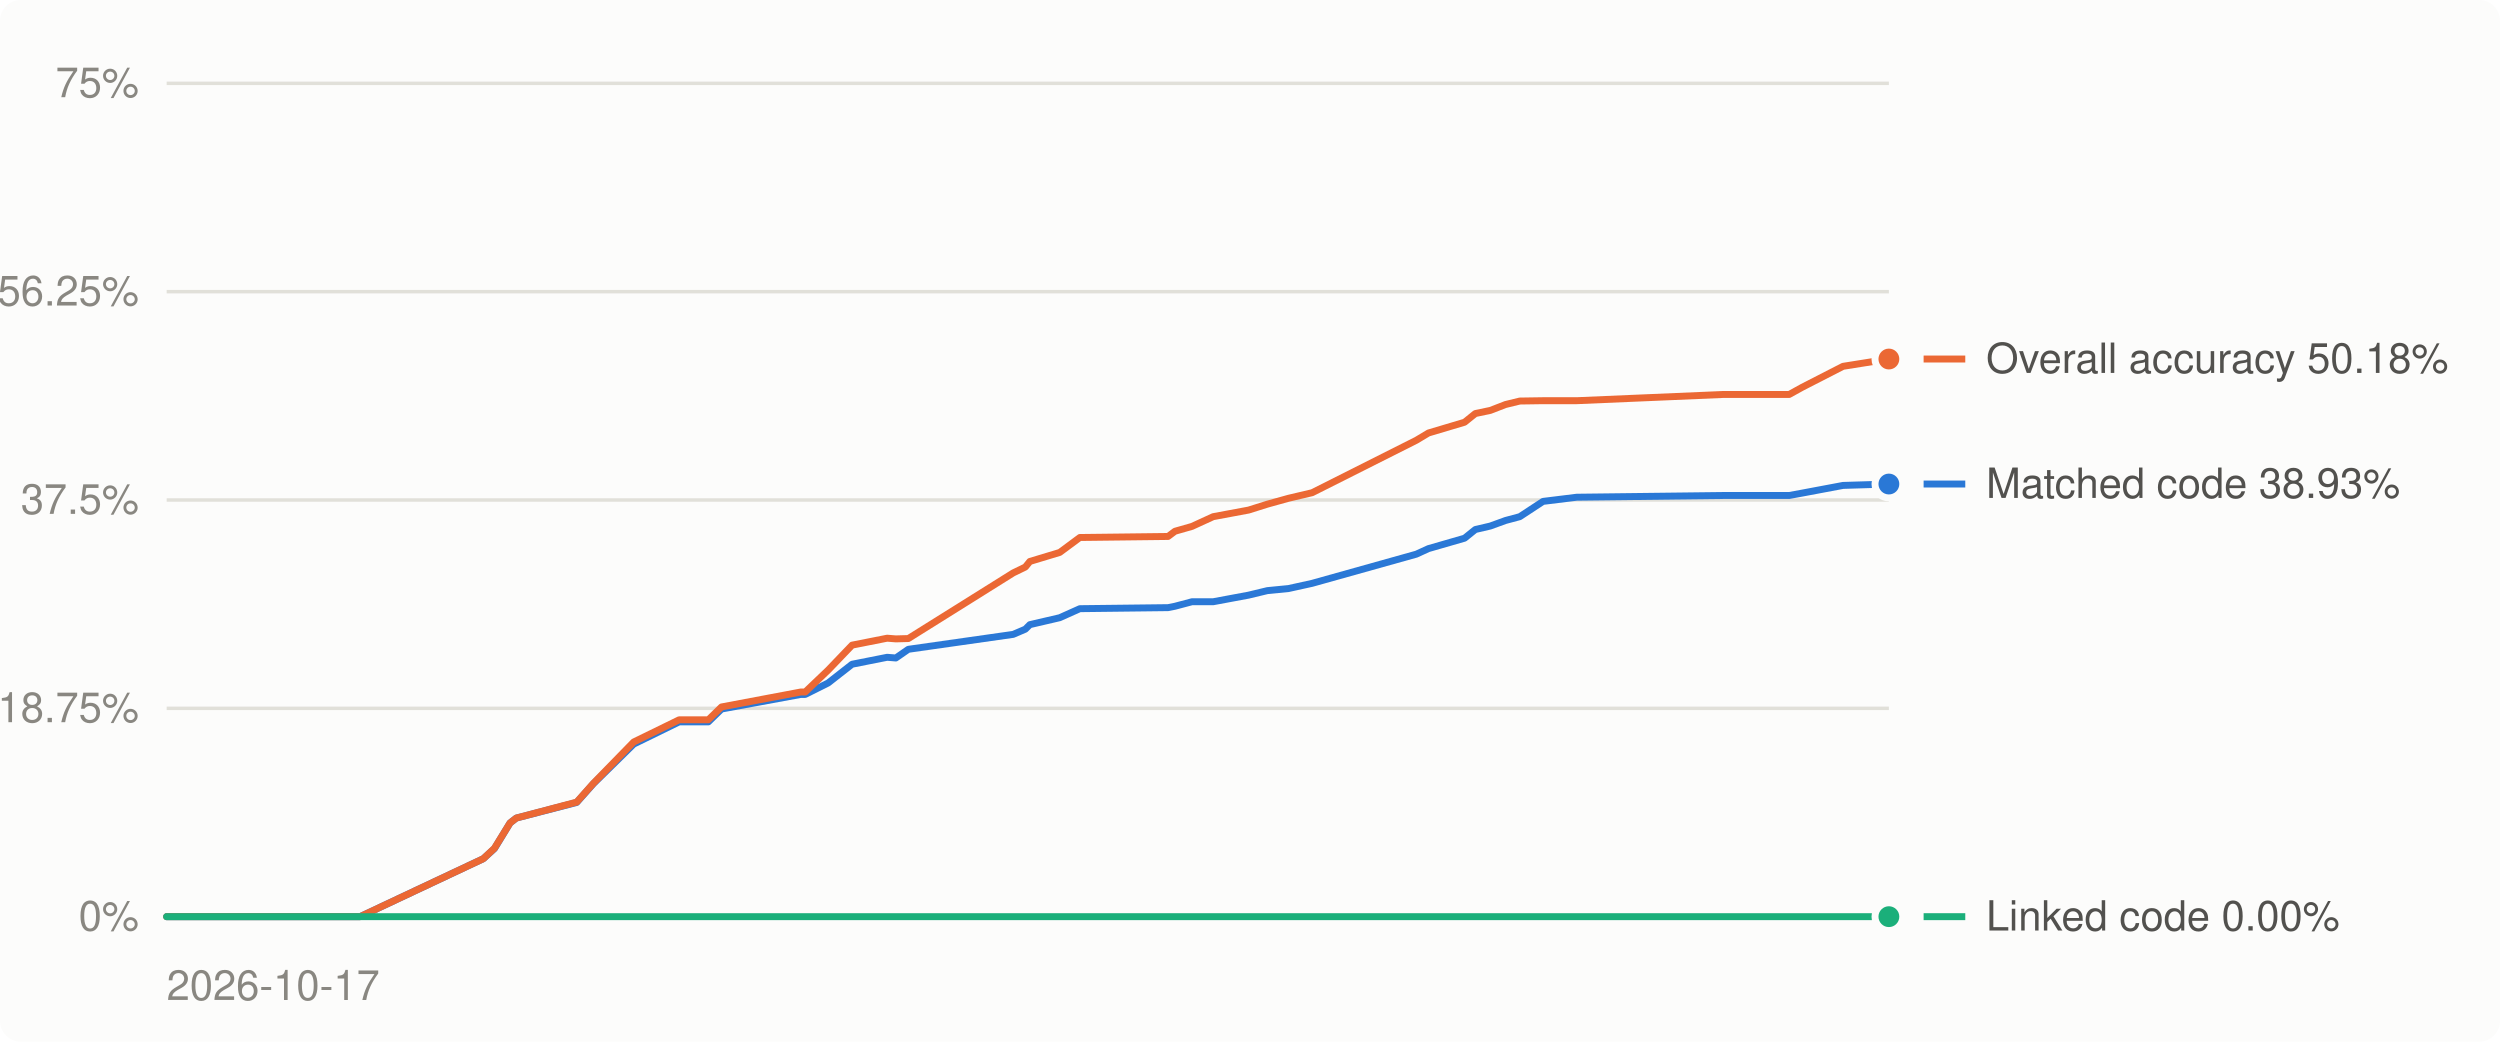
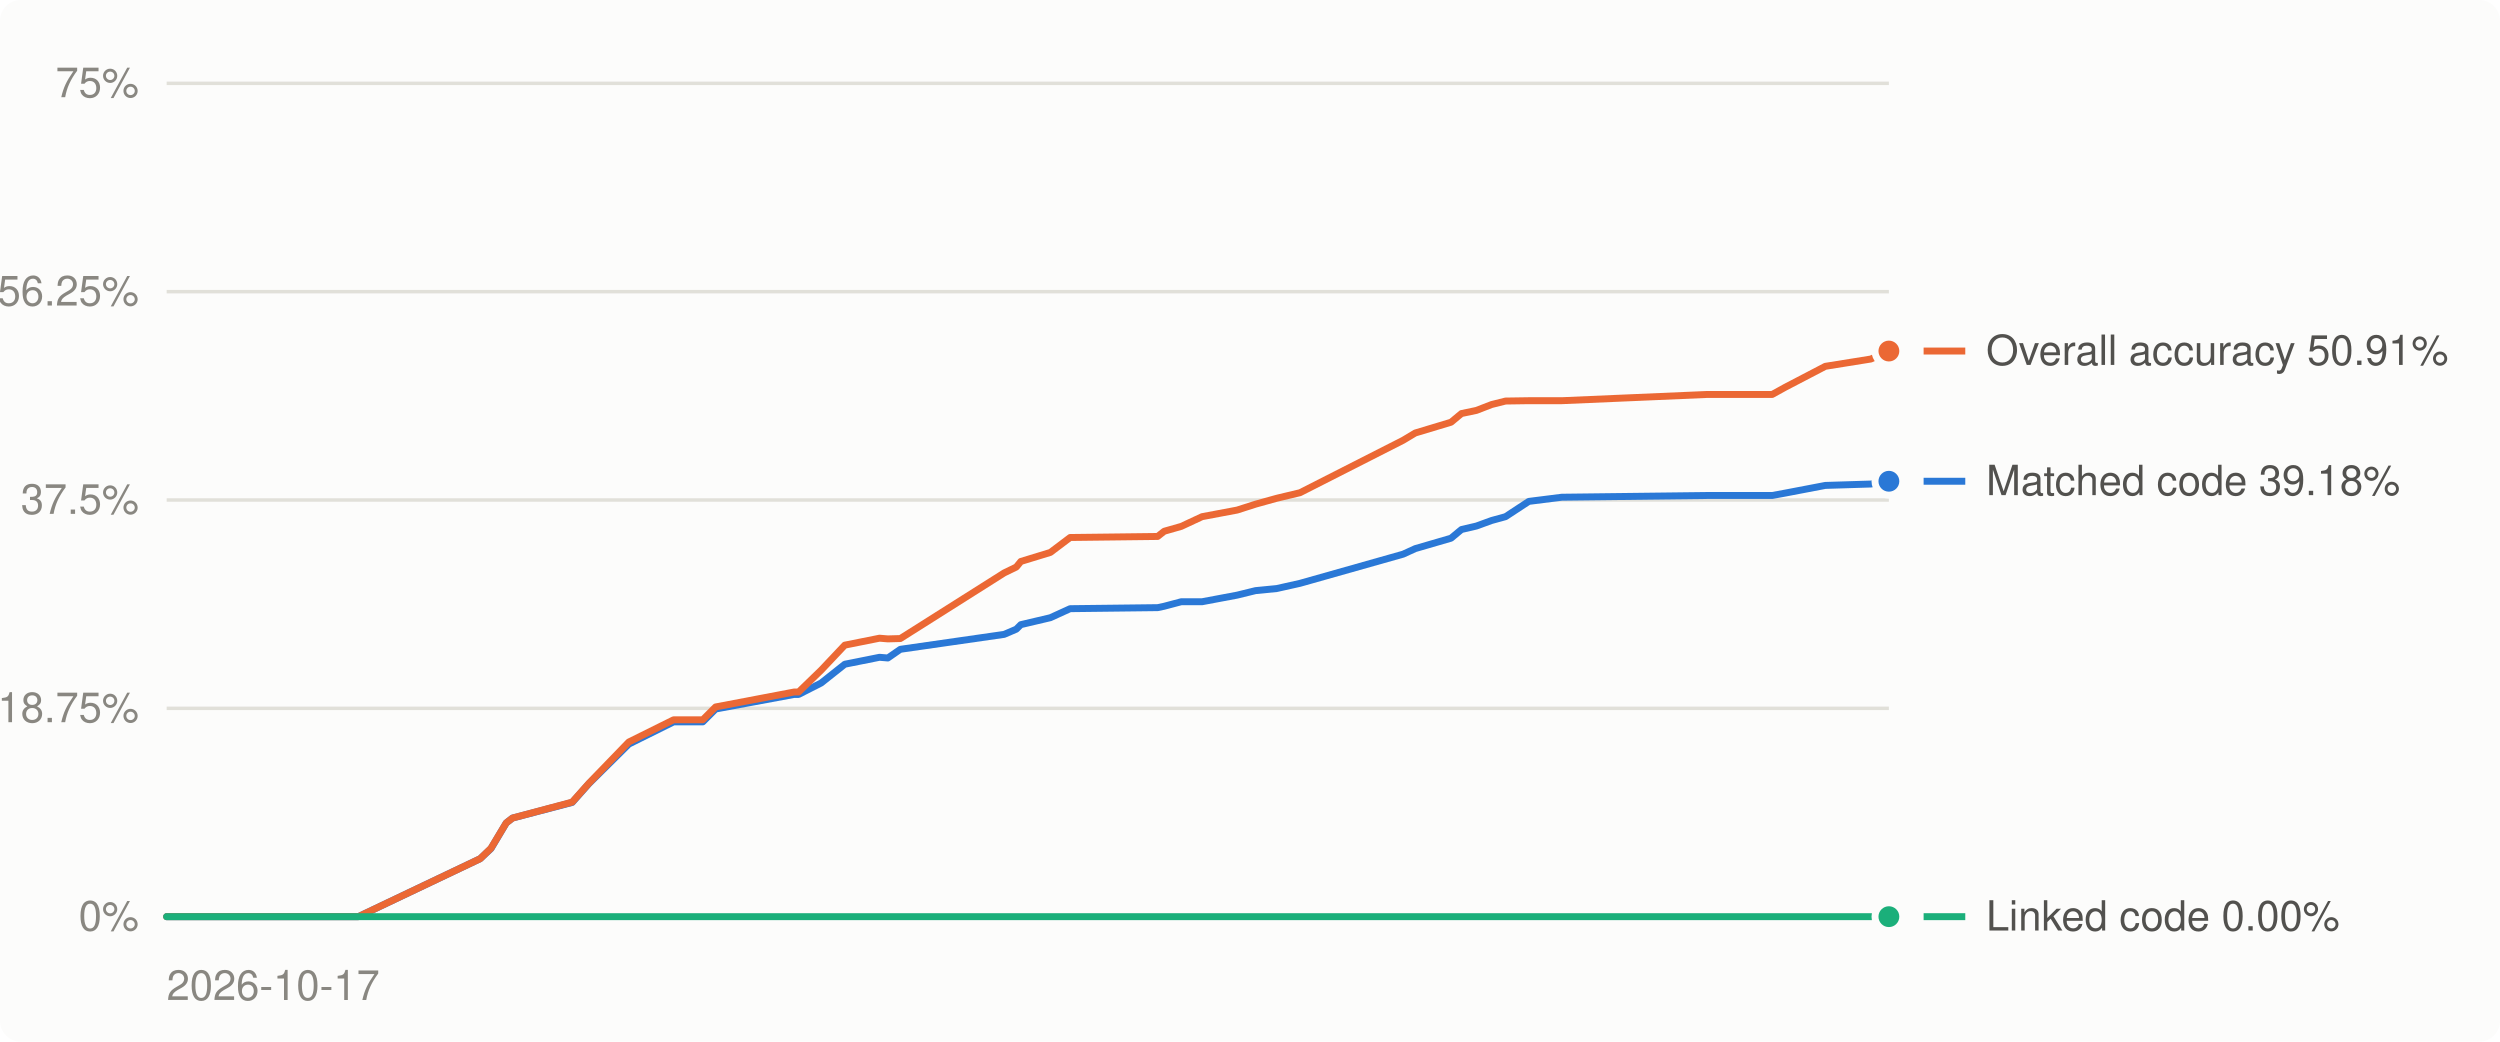
<svg xmlns="http://www.w3.org/2000/svg" viewBox="0 0 720 300" width="720" height="300" role="img" aria-label="Decompilation progress over time">
  <style>
.bg{fill:#fcfcfb}.grid{stroke:#e1e0d9}.muted{fill:#898781}.lbl{fill:#52514e}.ln0{stroke:#2a78d6}.dot0{fill:#2a78d6;stroke:#fcfcfb}.ln1{stroke:#eb6834}.dot1{fill:#eb6834;stroke:#fcfcfb}.ln2{stroke:#1baf7a}.dot2{fill:#1baf7a;stroke:#fcfcfb}
@media (prefers-color-scheme: dark){.bg{fill:#1a1a19}.grid{stroke:#2c2c2a}.muted{fill:#898781}.lbl{fill:#c3c2b7}.ln0{stroke:#3987e5}.dot0{fill:#3987e5;stroke:#1a1a19}.ln1{stroke:#d95926}.dot1{fill:#d95926;stroke:#1a1a19}.ln2{stroke:#199e70}.dot2{fill:#199e70;stroke:#1a1a19}}
text{font:12px -apple-system,BlinkMacSystemFont,'Segoe UI',Helvetica,Arial,sans-serif}
</style>
  <rect class="bg" width="720" height="300" rx="6" />
  <line x1="48" x2="544" y1="264.0" y2="264.0" class="grid" stroke-width="1" />
  <text x="40" y="268.0" class="muted" text-anchor="end">0%</text>
  <line x1="48" x2="544" y1="204.0" y2="204.0" class="grid" stroke-width="1" />
  <text x="40" y="208.0" class="muted" text-anchor="end">18.75%</text>
  <line x1="48" x2="544" y1="144.0" y2="144.0" class="grid" stroke-width="1" />
  <text x="40" y="148.0" class="muted" text-anchor="end">37.5%</text>
  <line x1="48" x2="544" y1="84.0" y2="84.0" class="grid" stroke-width="1" />
  <text x="40" y="88.0" class="muted" text-anchor="end">56.25%</text>
  <line x1="48" x2="544" y1="24.0" y2="24.0" class="grid" stroke-width="1" />
  <text x="40" y="28.0" class="muted" text-anchor="end">75%</text>
  <text class="muted" x="48.0" y="288" text-anchor="start">2026-10-17</text>
-   <polyline points="48.0,264.0 103.7,264.0 139.2,247.3 142.4,244.4 146.9,237.0 148.7,235.6 166.1,231.1 170.9,225.7 182.5,214.3 195.6,207.9 204.0,207.9 207.8,204.2 230.6,200.0 231.9,200.0 238.5,196.7 245.4,191.3 255.5,189.3 258.0,189.5 261.6,187.0 291.8,182.7 295.3,181.2 296.6,179.9 305.2,177.9 311.0,175.3 336.4,175.0 338.4,174.6 343.3,173.3 349.4,173.3 359.6,171.4 365.0,170.1 371.1,169.5 377.9,168.0 407.9,159.6 411.4,158.0 421.8,155.0 424.9,152.5 429.2,151.5 433.6,149.9 437.7,148.8 444.4,144.4 454.1,143.2 496.4,142.7 515.3,142.7 519.1,142.0 530.8,139.8 544.0,139.4" fill="none" class="ln0" stroke-width="2" stroke-linejoin="round" stroke-linecap="round" />
-   <polyline points="48.0,264.0 103.7,264.0 139.2,247.3 142.4,244.3 146.9,237.0 148.7,235.6 166.1,231.0 170.9,225.6 182.5,213.7 195.6,207.3 204.0,207.3 207.8,203.6 230.6,199.3 231.9,199.3 238.5,193.0 245.4,185.8 255.5,183.8 258.0,184.0 261.6,183.9 291.8,165.0 295.3,163.3 296.6,161.7 305.2,159.1 311.0,154.8 336.4,154.5 338.4,153.0 343.3,151.6 349.4,148.8 359.6,146.9 365.0,145.2 371.1,143.5 377.9,141.9 407.9,126.8 411.4,124.7 421.8,121.6 424.9,119.1 429.2,118.2 433.6,116.5 437.7,115.5 444.4,115.4 454.1,115.4 496.4,113.6 515.3,113.6 519.1,111.5 530.8,105.5 544.0,103.4" fill="none" class="ln1" stroke-width="2" stroke-linejoin="round" stroke-linecap="round" />
-   <polyline points="48.0,264.0 103.7,264.0 139.2,264.0 142.4,264.0 146.9,264.0 148.7,264.0 166.1,264.0 170.9,264.0 182.5,264.0 195.6,264.0 204.0,264.0 207.8,264.0 230.6,264.0 231.9,264.0 238.5,264.0 245.4,264.0 255.5,264.0 258.0,264.0 261.6,264.0 291.8,264.0 295.3,264.0 296.6,264.0 305.2,264.0 311.0,264.0 336.4,264.0 338.4,264.0 343.3,264.0 349.4,264.0 359.6,264.0 365.0,264.0 371.1,264.0 377.9,264.0 407.9,264.0 411.4,264.0 421.8,264.0 424.9,264.0 429.2,264.0 433.6,264.0 437.7,264.0 444.4,264.0 454.1,264.0 496.4,264.0 515.3,264.0 519.1,264.0 530.8,264.0 544.0,264.0" fill="none" class="ln2" stroke-width="2" stroke-linejoin="round" stroke-linecap="round" />
-   <circle cx="544.0" cy="139.4" r="4" class="dot0" stroke-width="2" />
-   <circle cx="544.0" cy="103.4" r="4" class="dot1" stroke-width="2" />
+   <polyline points="48.0,264.0 103.2,264.0 138.3,247.3 141.4,244.4 145.8,237.0 147.6,235.6 164.8,231.1 169.6,225.7 181.1,214.3 194.0,207.9 202.4,207.9 206.1,204.2 228.7,200.0 230.0,200.0 236.5,196.7 243.3,191.3 253.3,189.3 255.7,189.5 259.3,187.0 289.2,182.7 292.7,181.2 294.0,179.9 302.5,177.9 308.2,175.3 333.4,175.0 335.3,174.6 340.2,173.3 346.2,173.3 356.3,171.4 361.6,170.1 367.7,169.5 374.4,168.0 404.1,159.6 407.6,158.0 417.9,155.0 420.9,152.5 425.2,151.5 429.6,149.9 433.6,148.8 440.3,144.4 449.8,143.2 491.7,142.7 510.4,142.7 514.2,142.0 525.7,139.8 538.8,139.4 544.0,138.6" fill="none" class="ln0" stroke-width="2" stroke-linejoin="round" stroke-linecap="round" />
+   <polyline points="48.0,264.0 103.2,264.0 138.3,247.3 141.4,244.3 145.8,237.0 147.6,235.6 164.8,231.0 169.6,225.6 181.1,213.7 194.0,207.3 202.4,207.3 206.1,203.6 228.7,199.3 230.0,199.3 236.5,193.0 243.3,185.8 253.3,183.8 255.7,184.0 259.3,183.9 289.2,165.0 292.7,163.3 294.0,161.7 302.5,159.1 308.2,154.8 333.4,154.5 335.3,153.0 340.2,151.6 346.2,148.8 356.3,146.9 361.6,145.2 367.7,143.5 374.4,141.9 404.1,126.8 407.6,124.7 417.9,121.6 420.9,119.1 425.2,118.2 429.6,116.5 433.6,115.5 440.3,115.4 449.8,115.4 491.7,113.6 510.4,113.6 514.2,111.5 525.7,105.5 538.8,103.4 544.0,101.1" fill="none" class="ln1" stroke-width="2" stroke-linejoin="round" stroke-linecap="round" />
+   <polyline points="48.0,264.0 103.2,264.0 138.3,264.0 141.4,264.0 145.8,264.0 147.6,264.0 164.8,264.0 169.6,264.0 181.1,264.0 194.0,264.0 202.4,264.0 206.1,264.0 228.7,264.0 230.0,264.0 236.5,264.0 243.3,264.0 253.3,264.0 255.7,264.0 259.3,264.0 289.2,264.0 292.7,264.0 294.0,264.0 302.5,264.0 308.2,264.0 333.4,264.0 335.3,264.0 340.2,264.0 346.2,264.0 356.3,264.0 361.6,264.0 367.7,264.0 374.4,264.0 404.1,264.0 407.6,264.0 417.9,264.0 420.9,264.0 425.2,264.0 429.6,264.0 433.6,264.0 440.3,264.0 449.8,264.0 491.7,264.0 510.4,264.0 514.2,264.0 525.7,264.0 538.8,264.0 544.0,264.0" fill="none" class="ln2" stroke-width="2" stroke-linejoin="round" stroke-linecap="round" />
+   <circle cx="544.0" cy="138.6" r="4" class="dot0" stroke-width="2" />
+   <circle cx="544.0" cy="101.1" r="4" class="dot1" stroke-width="2" />
  <circle cx="544.0" cy="264.0" r="4" class="dot2" stroke-width="2" />
  <line x1="554" x2="566" y1="264.0" y2="264.0" class="ln2" stroke-width="2" />
  <text class="lbl" x="572" y="268.0">Linked code 0.00%</text>
-   <line x1="554" x2="566" y1="139.4" y2="139.4" class="ln0" stroke-width="2" />
-   <text class="lbl" x="572" y="143.4">Matched code 38.93%</text>
-   <line x1="554" x2="566" y1="103.4" y2="103.4" class="ln1" stroke-width="2" />
-   <text class="lbl" x="572" y="107.4">Overall accuracy 50.18%</text>
+   <line x1="554" x2="566" y1="138.6" y2="138.6" class="ln0" stroke-width="2" />
+   <text class="lbl" x="572" y="142.6">Matched code 39.18%</text>
+   <line x1="554" x2="566" y1="101.1" y2="101.1" class="ln1" stroke-width="2" />
+   <text class="lbl" x="572" y="105.1">Overall accuracy 50.91%</text>
</svg>
